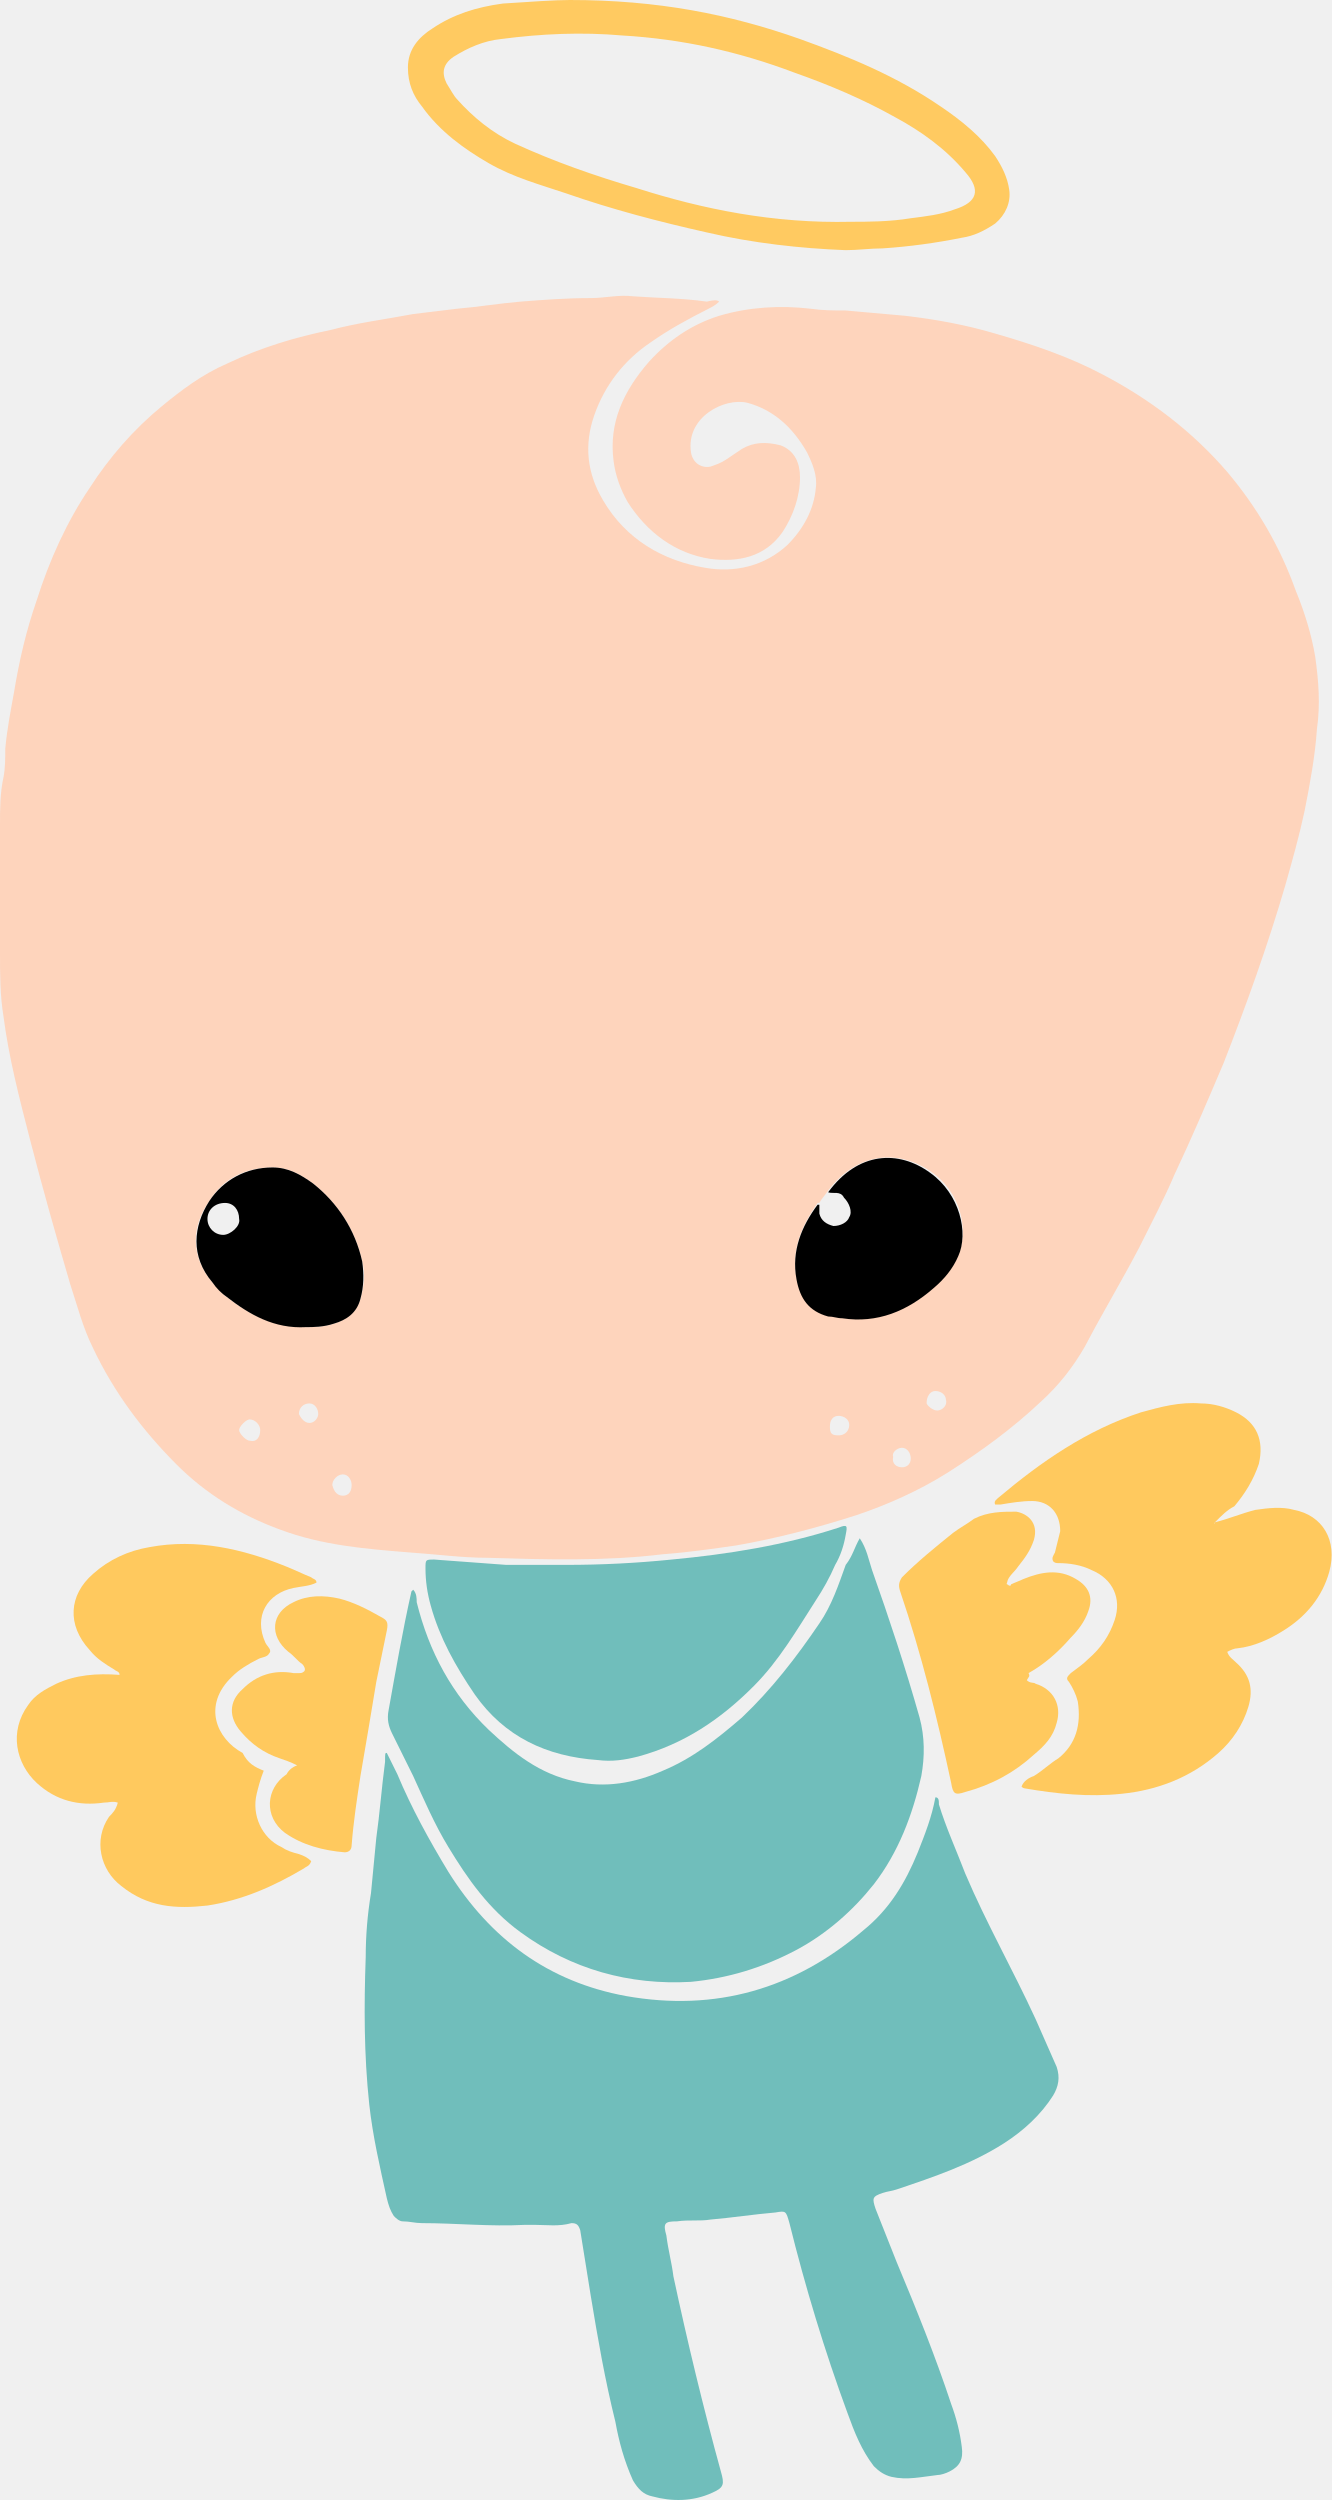
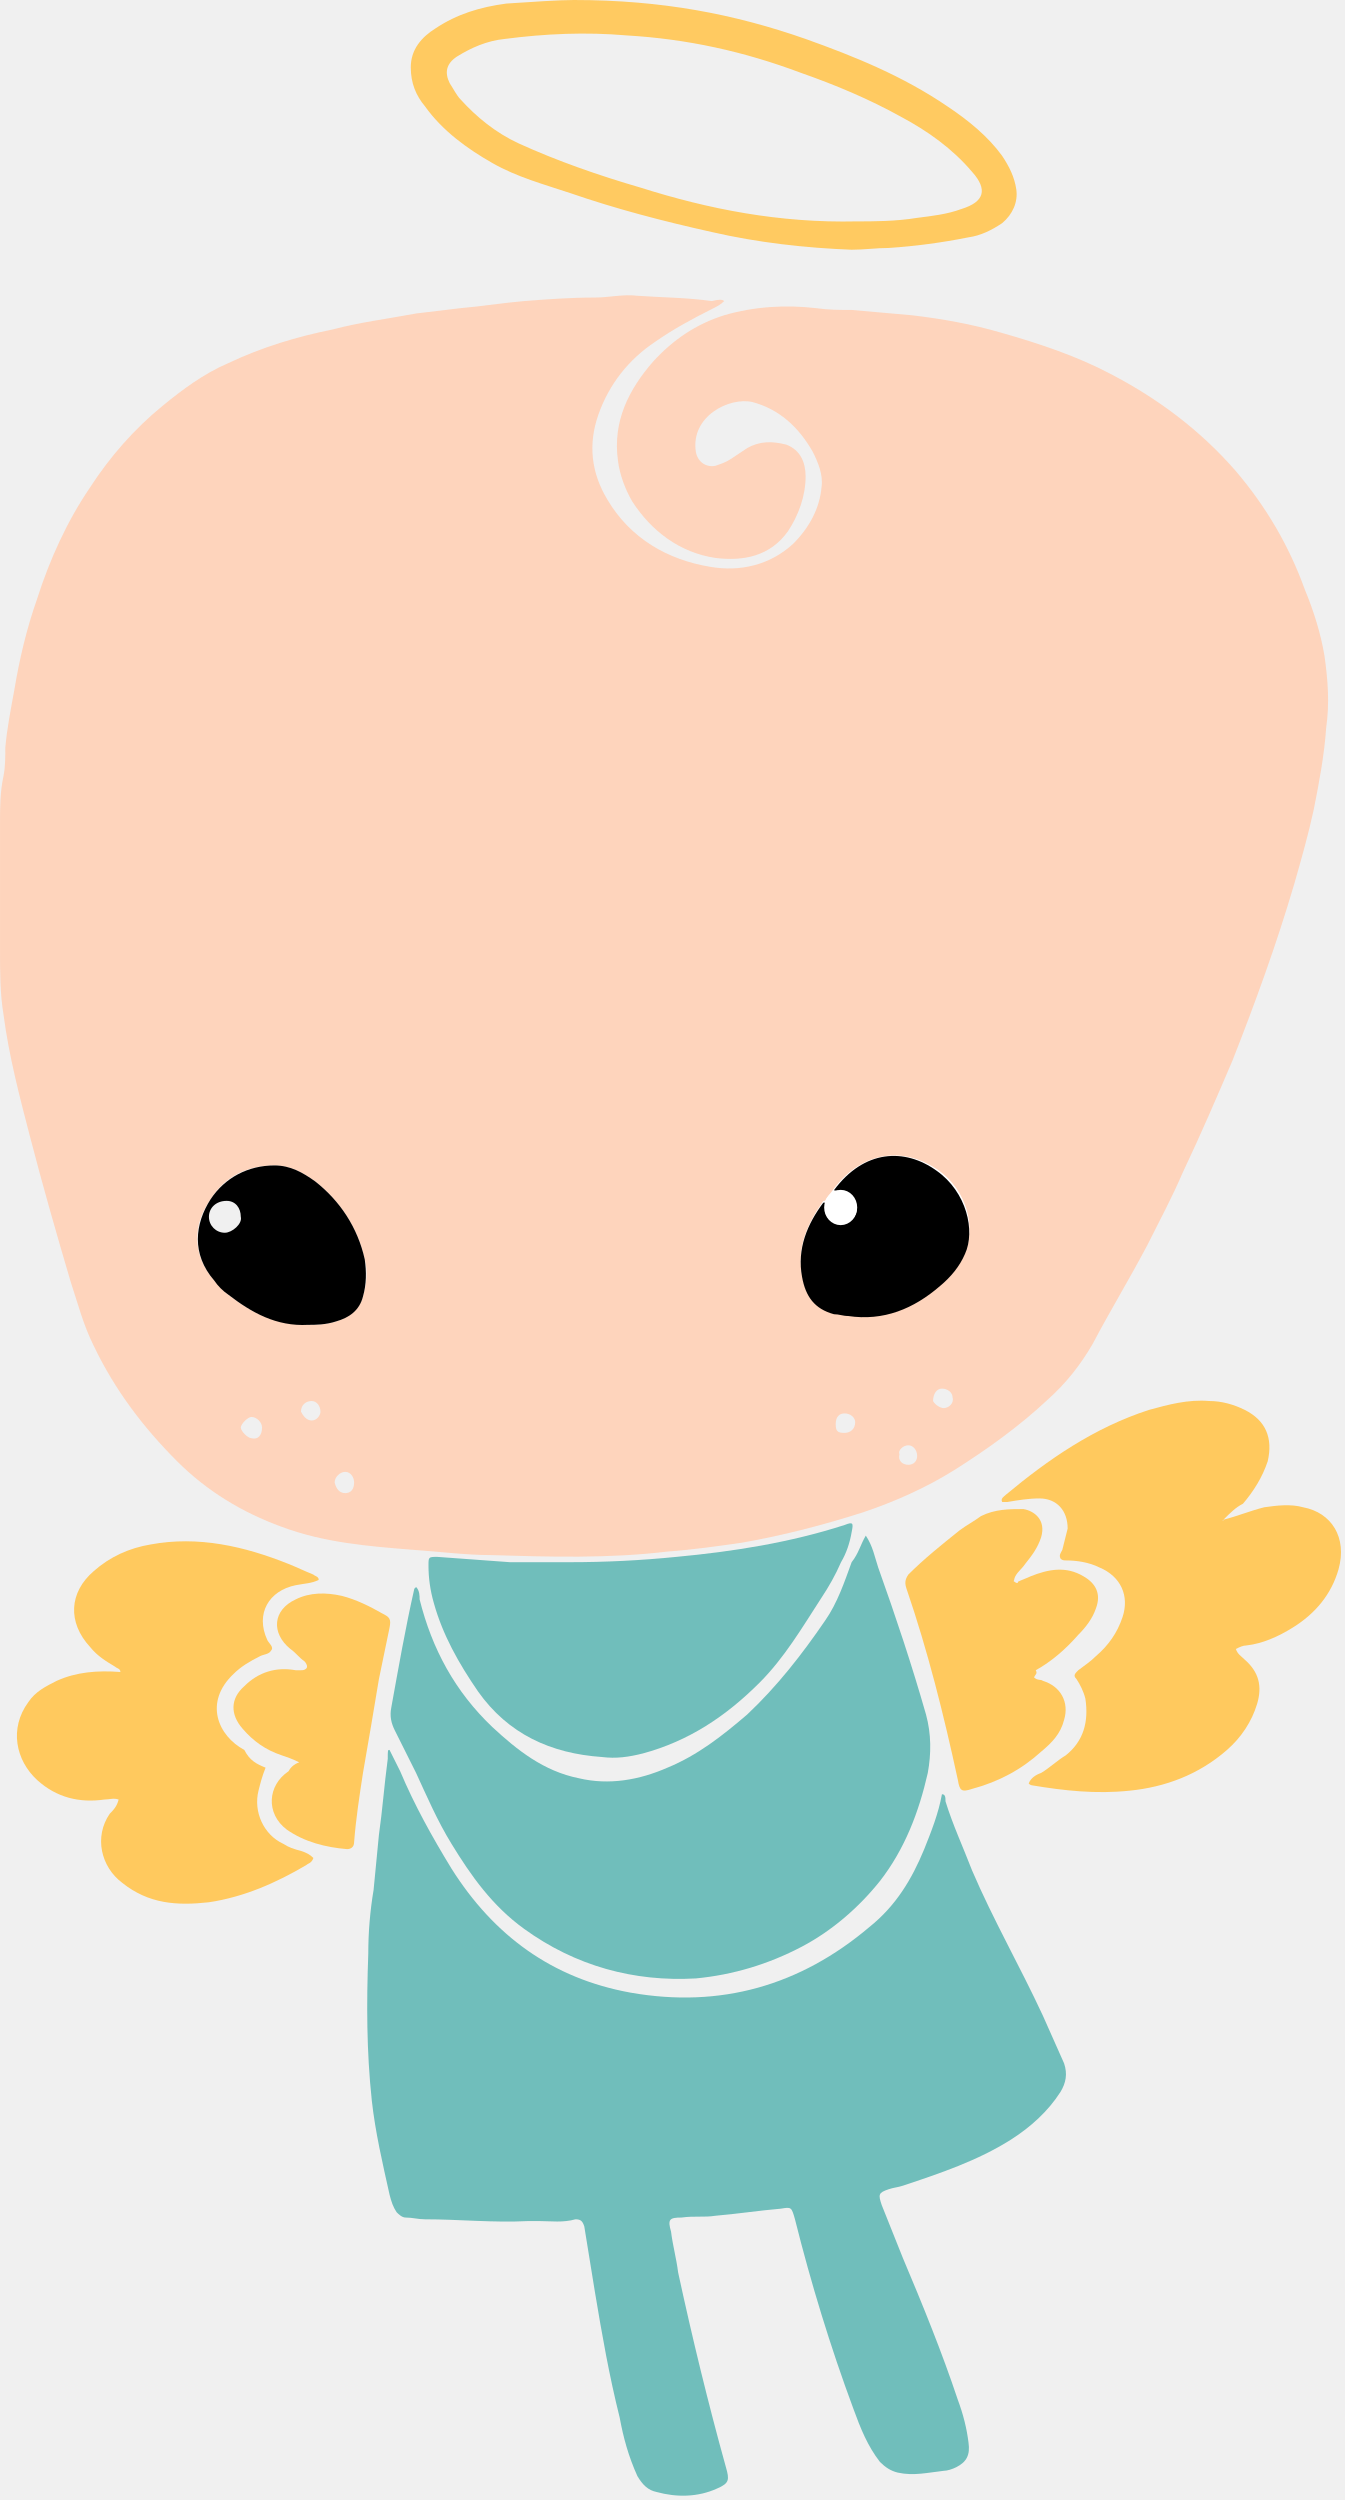
- <svg xmlns="http://www.w3.org/2000/svg" width="106" height="199" viewBox="0 0 106 199" fill="none">
-   <path d="M57.242 24.009C56.962 24.292 56.682 24.433 56.402 24.574C54.723 25.421 53.183 26.269 51.784 27.257C49.684 28.67 48.145 30.647 47.305 33.048C46.465 35.449 46.745 37.709 48.005 39.827C49.824 42.934 52.763 44.629 56.122 45.194C58.502 45.617 60.881 45.052 62.7 43.358C63.96 42.087 64.8 40.533 64.939 38.838C65.079 37.85 64.66 36.861 64.24 36.014C63.12 34.036 61.581 32.624 59.481 32.059C57.662 31.636 54.583 33.189 55.003 36.014C55.143 36.861 55.842 37.285 56.542 37.144C56.962 37.002 57.382 36.861 57.802 36.579C58.222 36.296 58.642 36.014 59.061 35.731C60.041 35.166 61.021 35.166 62.14 35.449C63.26 35.873 63.68 36.861 63.68 37.991C63.68 39.544 63.12 41.098 62.28 42.369C60.881 44.346 58.782 44.77 56.542 44.487C53.743 44.064 51.504 42.369 49.964 39.968C49.404 38.98 48.984 37.85 48.845 36.72C48.425 33.613 49.684 31.071 51.644 28.811C53.183 27.116 55.003 25.845 57.242 25.139C59.621 24.433 62.14 24.292 64.52 24.574C65.499 24.715 66.339 24.715 67.319 24.715C68.858 24.857 70.538 24.998 72.077 25.139C74.457 25.421 76.836 25.845 79.215 26.551C82.154 27.399 85.093 28.387 87.752 29.8C91.531 31.777 94.89 34.319 97.689 37.567C100.068 40.392 101.888 43.499 103.147 47.03C103.847 48.724 104.407 50.56 104.687 52.255C104.967 54.232 105.107 56.068 104.827 58.046C104.687 60.164 104.267 62.424 103.847 64.542C103.427 66.519 102.868 68.497 102.308 70.474C100.908 75.276 99.229 79.936 97.409 84.597C96.15 87.563 94.89 90.528 93.49 93.494C92.651 95.472 91.671 97.308 90.691 99.285C89.292 101.968 87.752 104.51 86.353 107.194C85.373 108.888 84.253 110.301 82.854 111.572C80.615 113.69 78.095 115.526 75.436 117.221C73.197 118.633 70.678 119.763 68.159 120.611C65.079 121.599 61.861 122.447 58.642 123.011C56.682 123.294 54.723 123.576 52.763 123.718C48.145 124.283 43.386 124.141 38.768 124C36.808 124 34.709 123.718 32.61 123.576C29.111 123.294 25.612 123.011 22.253 121.74C19.174 120.611 16.375 118.916 13.996 116.515C11.336 113.832 9.097 110.866 7.418 107.335C6.578 105.64 6.158 103.945 5.598 102.251C4.479 98.437 3.359 94.483 2.379 90.67C1.54 87.421 0.7 84.173 0.28 80.925C-4.27351e-06 79.23 0 77.535 0 75.841C0 72.451 0 69.062 0 65.672C0 64.401 -4.27351e-06 63.13 0.28 61.859C0.42 61.153 0.42 60.305 0.42 59.599C0.56 58.046 0.84 56.633 1.12 55.08C1.54 52.538 2.099 50.137 2.939 47.736C3.919 44.629 5.318 41.522 7.138 38.838C8.677 36.437 10.637 34.178 12.876 32.342C14.415 31.071 16.095 29.8 18.054 28.952C20.713 27.681 23.513 26.834 26.312 26.269C28.411 25.704 30.65 25.421 32.89 24.998C34.009 24.857 35.269 24.715 36.389 24.574C38.068 24.433 39.748 24.15 41.427 24.009C43.246 23.868 45.066 23.727 47.025 23.727C48.145 23.727 49.264 23.444 50.384 23.585C52.343 23.727 54.303 23.727 56.262 24.009C56.822 23.868 57.102 23.868 57.242 24.009ZM65.219 95.754H65.079C63.82 97.59 62.98 99.426 63.4 101.686C63.68 103.239 64.38 104.228 65.919 104.652C66.339 104.793 66.619 104.793 67.039 104.793C69.838 105.216 72.217 104.087 74.317 102.392C75.156 101.686 75.856 100.838 76.276 99.85C77.116 98.014 76.556 94.907 74.037 93.212C71.517 91.517 68.298 91.658 65.919 94.765C65.639 95.189 65.359 95.472 65.219 95.754ZM24.352 105.64C24.912 105.64 25.752 105.64 26.592 105.358C27.571 105.075 28.411 104.369 28.691 103.38C28.971 102.392 29.111 101.403 28.831 100.415C28.271 97.873 26.872 95.754 24.912 94.201C23.932 93.494 22.953 92.93 21.693 92.93C19.594 92.93 17.774 93.777 16.655 95.613C15.255 97.59 15.115 99.991 16.935 102.109C17.355 102.533 17.634 102.957 18.054 103.239C19.874 104.652 21.693 105.64 24.352 105.64ZM20.713 113.832C20.713 113.408 20.294 112.984 19.874 112.984C19.594 112.984 19.034 113.549 19.034 113.832C19.034 114.114 19.594 114.679 19.874 114.679C20.433 114.82 20.713 114.396 20.713 113.832ZM74.597 112.278C75.016 112.278 75.436 111.854 75.296 111.431C75.296 111.007 74.876 110.724 74.457 110.724C74.037 110.724 73.757 111.148 73.757 111.713C73.897 111.996 74.317 112.278 74.597 112.278ZM27.291 119.057C27.711 119.057 27.991 118.775 27.991 118.21C27.991 117.786 27.711 117.362 27.291 117.362C26.872 117.362 26.452 117.786 26.452 118.21C26.592 118.775 26.872 119.057 27.291 119.057ZM24.632 113.267C25.052 113.267 25.332 112.843 25.332 112.56C25.332 112.137 25.052 111.713 24.632 111.713C24.212 111.713 23.793 111.996 23.793 112.56C23.932 112.843 24.212 113.267 24.632 113.267ZM66.759 112.702C66.339 112.702 66.059 112.984 66.059 113.549C66.059 114.114 66.199 114.255 66.759 114.255C67.179 114.255 67.599 113.973 67.599 113.408C67.599 112.984 67.179 112.702 66.759 112.702ZM71.797 116.797C72.217 116.797 72.497 116.515 72.497 116.091C72.497 115.668 72.217 115.244 71.797 115.244C71.377 115.244 70.958 115.668 71.098 115.95C70.958 116.515 71.377 116.797 71.797 116.797Z" fill="#FED4BC" />
-   <path d="M30.791 139.535C31.07 140.1 31.35 140.665 31.63 141.23C32.75 143.913 34.15 146.455 35.689 148.998C39.048 154.364 43.666 157.754 49.825 158.884C56.962 160.155 63.26 158.319 68.719 153.658C70.818 151.963 72.078 149.845 73.057 147.444C73.617 146.032 74.177 144.619 74.457 143.066C74.737 143.066 74.737 143.348 74.737 143.631C75.296 145.467 76.136 147.303 76.836 149.139C78.515 153.093 80.615 156.765 82.434 160.72C82.994 161.991 83.554 163.262 84.114 164.533C84.394 165.38 84.254 166.086 83.834 166.793C82.854 168.346 81.454 169.617 79.915 170.606C77.256 172.301 74.317 173.289 71.378 174.278C70.958 174.419 70.678 174.419 70.258 174.56C69.418 174.843 69.418 174.984 69.698 175.831C70.258 177.244 70.818 178.656 71.378 180.068C72.917 183.74 74.457 187.553 75.716 191.367C76.136 192.496 76.416 193.626 76.556 194.756C76.696 195.745 76.416 196.31 75.576 196.733C75.296 196.875 74.877 197.016 74.597 197.016C73.337 197.157 72.217 197.44 70.958 197.157C70.398 197.016 69.978 196.733 69.558 196.31C68.579 195.039 68.019 193.626 67.459 192.073C65.639 187.13 64.1 182.045 62.84 176.961C62.56 175.973 62.56 175.973 61.721 176.114C60.041 176.255 58.222 176.537 56.542 176.679C55.703 176.82 54.863 176.679 53.883 176.82C52.904 176.82 52.764 176.961 53.044 177.95C53.183 179.08 53.463 180.068 53.603 181.198C54.723 186.424 55.983 191.649 57.382 196.733C57.662 197.722 57.662 198.004 56.682 198.428C55.143 199.134 53.463 199.134 51.924 198.711C51.224 198.569 50.804 198.146 50.384 197.44C49.684 195.886 49.265 194.332 48.985 192.779C48.145 189.389 47.585 186.141 47.025 182.752C46.745 181.057 46.466 179.221 46.186 177.526C46.046 177.102 45.906 176.961 45.486 176.961C44.506 177.244 43.526 177.102 42.687 177.102C42.407 177.102 42.127 177.102 41.707 177.102C39.048 177.244 36.249 176.961 33.59 176.961C33.03 176.961 32.61 176.82 32.05 176.82C31.77 176.82 31.49 176.537 31.35 176.396C31.07 175.973 30.93 175.549 30.791 174.984C30.231 172.442 29.671 170.041 29.391 167.499C28.971 163.544 28.971 159.731 29.111 155.777C29.111 154.082 29.251 152.387 29.531 150.692C29.671 149.28 29.811 147.727 29.951 146.314C30.231 144.337 30.371 142.36 30.651 140.241C30.651 139.535 30.651 139.535 30.791 139.535Z" fill="#70BEBB" />
-   <path d="M68.438 122.446C68.998 123.294 69.138 124.141 69.418 124.988C70.817 128.943 72.077 132.756 73.197 136.711C73.616 138.264 73.616 139.818 73.337 141.371C72.637 144.478 71.517 147.444 69.558 149.986C67.878 152.105 65.779 153.941 63.4 155.212C60.74 156.624 57.941 157.471 55.002 157.754C50.104 158.036 45.485 156.765 41.427 153.799C38.907 151.963 37.228 149.562 35.688 147.02C34.569 145.184 33.729 143.207 32.889 141.371C32.33 140.241 31.77 139.111 31.21 137.982C30.93 137.417 30.79 136.852 30.93 136.146C31.49 133.039 32.05 129.79 32.749 126.683L32.889 126.542C33.169 126.824 33.169 127.248 33.169 127.531C34.149 131.485 35.968 134.875 38.907 137.699C40.867 139.535 42.966 141.23 45.765 141.795C48.145 142.36 50.524 141.936 52.763 140.947C55.142 139.959 57.102 138.405 59.061 136.711C61.44 134.451 63.4 131.909 65.219 129.225C66.199 127.813 66.759 126.118 67.318 124.565C67.878 123.859 68.018 123.152 68.438 122.446Z" fill="#70BEBB" />
-   <path d="M96.709 121.176C97.829 120.893 98.809 120.47 99.928 120.187C100.908 120.046 102.028 119.905 103.007 120.187C105.247 120.611 106.506 122.588 105.807 125.13C105.247 127.107 103.987 128.661 102.168 129.791C101.048 130.497 99.788 131.062 98.529 131.203C98.249 131.203 97.969 131.344 97.689 131.485C97.829 131.909 98.109 132.05 98.389 132.333C99.508 133.321 99.788 134.451 99.369 135.864C98.949 137.276 98.109 138.547 96.989 139.536C94.75 141.513 92.091 142.501 89.292 142.784C86.633 143.066 84.113 142.784 81.594 142.36C81.454 142.36 81.314 142.219 81.314 142.219C81.454 141.795 81.874 141.513 82.294 141.372C82.994 140.948 83.553 140.383 84.253 139.959C85.653 138.829 86.073 137.276 85.793 135.44C85.653 134.875 85.373 134.31 85.093 133.886C84.813 133.604 84.953 133.463 85.233 133.18C85.793 132.757 86.213 132.474 86.633 132.05C87.612 131.203 88.312 130.214 88.732 128.943C89.292 127.249 88.592 125.695 86.912 124.989C86.073 124.565 85.093 124.424 84.253 124.424C84.113 124.424 83.973 124.424 83.834 124.283C83.694 124 83.833 123.859 83.973 123.577C84.113 123.012 84.253 122.447 84.393 121.882C84.393 120.47 83.553 119.481 82.154 119.481C81.314 119.481 80.475 119.622 79.635 119.763C79.495 119.763 79.355 119.763 79.215 119.763C79.075 119.481 79.355 119.34 79.495 119.198C82.854 116.374 86.493 113.832 90.831 112.419C92.371 111.996 93.91 111.572 95.59 111.713C96.569 111.713 97.549 111.996 98.389 112.419C100.068 113.267 100.628 114.679 100.208 116.515C99.788 117.786 99.089 118.916 98.249 119.905C97.689 120.187 97.269 120.611 96.709 121.176C96.569 121.176 96.569 121.176 96.709 121.176C96.569 121.317 96.709 121.317 96.709 121.176Z" fill="#FFC95E" />
-   <path d="M20.994 140.947C20.714 141.653 20.574 142.218 20.434 142.783C20.014 144.478 20.854 146.314 22.393 147.02C22.813 147.303 23.233 147.444 23.793 147.585C24.212 147.726 24.492 147.868 24.772 148.15C24.632 148.574 24.352 148.574 24.212 148.715C21.833 150.127 19.314 151.257 16.515 151.681C13.996 151.963 11.757 151.822 9.657 150.127C7.978 148.856 7.418 146.455 8.677 144.619C8.957 144.337 9.237 144.054 9.377 143.489C8.957 143.348 8.677 143.489 8.258 143.489C6.298 143.772 4.479 143.348 2.939 141.936C1.26 140.382 0.7 137.84 2.239 135.722C2.799 134.874 3.639 134.451 4.479 134.027C6.018 133.321 7.698 133.18 9.517 133.321C9.517 133.038 9.237 133.038 9.097 132.897C8.398 132.473 7.698 132.05 7.138 131.344C5.319 129.366 5.458 126.965 7.418 125.271C8.677 124.141 10.217 123.435 11.896 123.152C15.675 122.446 19.314 123.293 22.813 124.706C23.513 124.988 24.073 125.271 24.772 125.553C24.912 125.694 25.192 125.694 25.192 125.977C24.632 126.259 24.073 126.259 23.373 126.401C21.273 126.824 20.154 128.66 21.134 130.779C21.273 131.061 21.693 131.344 21.413 131.626C21.273 131.909 20.854 131.909 20.574 132.05C19.734 132.473 19.034 132.897 18.474 133.462C16.095 135.722 17.215 138.405 19.314 139.535C19.734 140.382 20.294 140.665 20.994 140.947Z" fill="#FFC95E" />
-   <path d="M47.585 140.1C43.526 139.818 40.167 138.264 37.788 134.875C36.248 132.615 34.989 130.356 34.289 127.813C34.009 126.825 33.869 125.836 33.869 124.848C33.869 124.141 33.869 124.141 34.569 124.141C36.528 124.283 38.348 124.424 40.307 124.565C40.587 124.565 40.727 124.565 41.007 124.565C42.406 124.565 43.666 124.565 45.066 124.565C47.865 124.565 50.664 124.424 53.463 124.141C57.941 123.718 62.42 123.012 66.759 121.599C67.459 121.317 67.459 121.458 67.319 122.164C67.179 123.012 66.899 123.859 66.479 124.565C66.059 125.554 65.499 126.542 64.939 127.39C63.4 129.791 62 132.192 60.041 134.169C57.382 136.852 54.443 138.829 50.804 139.818C49.684 140.1 48.704 140.242 47.585 140.1Z" fill="#70BEBB" />
-   <path d="M45.346 0C52.343 0 58.082 1.13 63.68 3.107C67.599 4.519 71.377 6.073 74.876 8.474C76.556 9.604 78.095 10.875 79.215 12.428C79.775 13.276 80.195 14.123 80.335 15.112C80.475 16.1 80.055 17.089 79.215 17.795C78.375 18.36 77.535 18.784 76.556 18.925C74.457 19.349 72.357 19.631 70.258 19.772C69.278 19.772 68.298 19.913 67.319 19.913C63.68 19.772 59.901 19.349 56.262 18.501C52.483 17.654 48.705 16.665 45.066 15.394C42.966 14.688 40.867 14.123 38.908 12.993C36.948 11.863 34.989 10.451 33.589 8.474C32.89 7.626 32.47 6.638 32.47 5.367C32.47 3.954 33.309 2.966 34.429 2.26C36.109 1.13 37.928 0.565 40.027 0.282C42.127 0.141 44.226 0 45.346 0ZM67.739 17.654C68.998 17.654 70.818 17.654 72.497 17.371C73.617 17.23 74.876 17.089 75.996 16.665C77.815 16.1 78.095 15.112 76.836 13.699C75.296 11.863 73.337 10.451 71.237 9.321C68.718 7.909 66.059 6.779 63.26 5.79C58.781 4.096 54.303 3.107 49.544 2.825C46.325 2.542 43.106 2.683 39.887 3.107C38.488 3.248 37.228 3.813 36.109 4.519C35.269 5.084 35.129 5.79 35.549 6.638C35.829 7.062 36.109 7.626 36.389 7.909C37.648 9.321 39.188 10.592 41.007 11.44C44.086 12.852 47.305 13.982 50.664 14.97C55.982 16.665 61.581 17.795 67.739 17.654Z" fill="#FFCA61" />
-   <path d="M81.734 133.745C82.014 134.027 82.294 133.886 82.434 134.027C83.834 134.451 84.533 135.722 84.113 137.135C83.834 138.264 83.134 138.971 82.294 139.677C80.754 141.089 78.935 142.078 76.836 142.642C75.996 142.925 75.856 142.784 75.716 141.936C74.596 136.711 73.337 131.627 71.657 126.683C71.517 126.26 71.517 125.977 71.797 125.554C73.057 124.283 74.457 123.153 75.856 122.023C76.416 121.599 76.976 121.317 77.535 120.893C78.655 120.328 79.775 120.328 80.894 120.328C81.734 120.469 82.714 121.176 82.294 122.588C82.014 123.435 81.594 124 81.034 124.706C80.754 125.13 80.335 125.412 80.195 125.836C80.195 125.977 80.055 126.119 80.195 126.119C80.335 126.26 80.475 126.26 80.475 126.119C80.754 125.977 81.174 125.836 81.454 125.695C82.854 125.13 84.253 124.847 85.653 125.695C86.633 126.26 87.052 127.107 86.633 128.237C86.353 129.084 85.793 129.791 85.233 130.355C84.253 131.485 83.134 132.474 81.874 133.18C82.014 133.463 81.874 133.463 81.734 133.745Z" fill="#FFC95E" />
-   <path d="M23.653 140.524C23.093 140.241 22.673 140.1 22.253 139.959C20.994 139.535 20.014 138.829 19.174 137.84C18.195 136.71 18.195 135.439 19.314 134.451C20.434 133.321 21.833 132.897 23.373 133.18C23.513 133.18 23.653 133.18 23.793 133.18C23.933 133.18 24.073 133.18 24.213 133.038C24.353 132.897 24.213 132.615 24.073 132.474C23.653 132.191 23.373 131.767 22.953 131.485C21.413 130.214 21.553 128.378 23.373 127.53C24.492 126.966 25.752 126.966 27.012 127.248C28.131 127.53 29.251 128.095 30.231 128.66C30.791 128.943 30.93 129.084 30.791 129.79C30.511 131.202 30.231 132.474 29.951 133.886C29.531 136.428 29.111 138.97 28.691 141.371C28.411 143.207 28.131 145.043 27.991 146.879C27.991 147.303 27.712 147.444 27.432 147.444C25.752 147.303 24.073 146.879 22.673 145.89C20.994 144.619 21.134 142.36 22.813 141.23C22.953 140.947 23.233 140.665 23.653 140.524Z" fill="#FFC95E" />
-   <path d="M24.352 105.64C21.833 105.782 19.873 104.652 18.054 103.239C17.634 102.957 17.214 102.533 16.934 102.11C15.115 99.991 15.395 97.59 16.654 95.613C17.774 93.918 19.593 92.93 21.693 92.93C22.952 92.93 23.932 93.495 24.912 94.201C26.871 95.754 28.271 97.873 28.831 100.415C28.97 101.403 28.97 102.392 28.691 103.381C28.411 104.511 27.571 105.075 26.591 105.358C25.751 105.64 24.912 105.64 24.352 105.64ZM19.034 97.025C19.034 96.319 18.614 95.754 17.914 95.754C17.074 95.754 16.514 96.319 16.514 97.025C16.514 97.731 17.074 98.296 17.774 98.296C18.334 98.296 19.174 97.59 19.034 97.025Z" fill="black" />
-   <path d="M65.919 94.907C68.299 91.659 71.518 91.517 74.037 93.353C76.416 95.048 77.116 98.155 76.276 99.991C75.856 100.98 75.156 101.827 74.317 102.533C72.218 104.369 69.838 105.358 67.039 104.934C66.619 104.934 66.339 104.793 65.919 104.793C64.38 104.369 63.68 103.381 63.4 101.827C62.98 99.567 63.82 97.59 65.08 95.895H65.22C65.22 96.178 65.22 96.46 65.22 96.602C65.36 97.167 65.779 97.449 66.339 97.59C66.899 97.59 67.459 97.308 67.599 96.884C67.879 96.46 67.599 95.754 67.179 95.331C66.899 94.766 66.339 95.048 65.919 94.907Z" fill="black" />
+ <svg xmlns="http://www.w3.org/2000/svg" width="149" height="277" fill="none">
+   <g>
+     <rect id="svg_1" fill="white" height="23" width="25" y="124" x="85" />
+     <path id="svg_2" fill="#FED4BC" d="m80.237,33.362c-0.392,0.393 -0.785,0.589 -1.177,0.785c-2.354,1.177 -4.512,2.355 -6.474,3.729c-2.943,1.962 -5.101,4.71 -6.278,8.046c-1.177,3.336 -0.785,6.476 0.981,9.42c2.55,4.317 6.67,6.672 11.378,7.457c3.335,0.589 6.67,-0.196 9.22,-2.551c1.766,-1.766 2.943,-3.925 3.139,-6.28c0.196,-1.374 -0.392,-2.748 -0.981,-3.925c-1.569,-2.748 -3.727,-4.71 -6.67,-5.495c-2.55,-0.589 -6.866,1.57 -6.278,5.495c0.196,1.177 1.177,1.766 2.158,1.57c0.589,-0.196 1.177,-0.393 1.766,-0.785c0.589,-0.393 1.177,-0.785 1.766,-1.177c1.373,-0.785 2.747,-0.785 4.316,-0.393c1.569,0.589 2.158,1.962 2.158,3.532c0,2.159 -0.785,4.317 -1.962,6.084c-1.962,2.748 -4.904,3.336 -8.043,2.944c-3.924,-0.589 -7.062,-2.944 -9.22,-6.28c-0.785,-1.374 -1.373,-2.944 -1.569,-4.514c-0.589,-4.317 1.177,-7.85 3.924,-10.99c2.158,-2.355 4.708,-4.121 7.847,-5.103c3.335,-0.981 6.866,-1.177 10.201,-0.785c1.373,0.196 2.55,0.196 3.924,0.196c2.158,0.196 4.512,0.393 6.67,0.589c3.335,0.393 6.67,0.981 10.005,1.962c4.12,1.177 8.24,2.551 11.967,4.514c5.297,2.748 10.005,6.28 13.929,10.794c3.335,3.925 5.885,8.242 7.651,13.149c0.981,2.355 1.765,4.906 2.158,7.261c0.392,2.748 0.588,5.299 0.196,8.046c-0.196,2.944 -0.785,6.084 -1.373,9.027c-0.589,2.748 -1.373,5.495 -2.158,8.242c-1.962,6.673 -4.316,13.149 -6.866,19.625c-1.766,4.121 -3.532,8.242 -5.493,12.364c-1.178,2.747 -2.551,5.298 -3.924,8.046c-1.962,3.729 -4.12,7.261 -6.082,10.99c-1.373,2.355 -2.942,4.317 -4.904,6.083c-3.139,2.944 -6.67,5.495 -10.398,7.85c-3.138,1.963 -6.67,3.533 -10.201,4.71c-4.316,1.374 -8.828,2.552 -13.34,3.337c-2.747,0.392 -5.493,0.785 -8.239,0.981c-6.474,0.785 -13.144,0.589 -19.618,0.392c-2.747,0 -5.689,-0.392 -8.632,-0.588c-4.904,-0.393 -9.809,-0.785 -14.517,-2.552c-4.316,-1.57 -8.24,-3.925 -11.575,-7.261c-3.727,-3.729 -6.866,-7.85 -9.22,-12.756c-1.177,-2.355 -1.766,-4.71 -2.55,-7.065c-1.569,-5.299 -3.139,-10.794 -4.512,-16.092c-1.177,-4.514 -2.354,-9.028 -2.943,-13.541c-0.392,-2.355 -0.392,-4.71 -0.392,-7.065c0,-4.71 0,-9.42 0,-14.13c0,-1.766 -0,-3.533 0.392,-5.299c0.196,-0.981 0.196,-2.159 0.196,-3.14c0.196,-2.159 0.589,-4.121 0.981,-6.28c0.589,-3.533 1.373,-6.869 2.55,-10.205c1.373,-4.317 3.335,-8.635 5.885,-12.364c2.158,-3.336 4.904,-6.476 8.043,-9.027c2.158,-1.766 4.512,-3.533 7.259,-4.71c3.727,-1.766 7.651,-2.944 11.575,-3.729c2.943,-0.785 6.082,-1.177 9.22,-1.766c1.569,-0.196 3.335,-0.393 4.904,-0.589c2.354,-0.196 4.708,-0.589 7.062,-0.785c2.55,-0.196 5.101,-0.393 7.847,-0.393c1.569,0 3.139,-0.392 4.708,-0.196c2.747,0.196 5.493,0.196 8.239,0.589c0.785,-0.196 1.177,-0.196 1.373,0zm11.182,99.695l-0.196,0c-1.766,2.551 -2.943,5.102 -2.354,8.242c0.392,2.159 1.373,3.533 3.531,4.121c0.589,0.197 0.981,0.197 1.569,0.197c3.924,0.588 7.258,-0.982 10.201,-3.337c1.177,-0.981 2.158,-2.158 2.747,-3.532c1.177,-2.551 0.392,-6.869 -3.139,-9.224c-3.532,-2.355 -8.044,-2.159 -11.379,2.159c-0.392,0.589 -0.785,0.981 -0.981,1.374zm-57.284,13.737c0.785,0 1.962,0 3.139,-0.393c1.373,-0.392 2.55,-1.373 2.943,-2.747c0.392,-1.374 0.589,-2.747 0.196,-4.121c-0.785,-3.533 -2.747,-6.476 -5.493,-8.635c-1.373,-0.981 -2.747,-1.766 -4.512,-1.766c-2.943,0 -5.493,1.177 -7.062,3.728c-1.962,2.748 -2.158,6.084 0.392,9.028c0.589,0.589 0.981,1.177 1.569,1.57c2.55,1.962 5.101,3.336 8.828,3.336zm-5.101,11.382c0,-0.588 -0.589,-1.177 -1.177,-1.177c-0.392,0 -1.177,0.785 -1.177,1.177c0,0.393 0.785,1.178 1.177,1.178c0.785,0.196 1.177,-0.393 1.177,-1.178zm75.528,-2.158c0.589,0 1.177,-0.589 0.981,-1.178c0,-0.589 -0.588,-0.981 -1.177,-0.981c-0.588,0 -0.981,0.589 -0.981,1.374c0.196,0.392 0.785,0.785 1.177,0.785zm-66.308,9.42c0.589,0 0.981,-0.393 0.981,-1.178c0,-0.589 -0.392,-1.177 -0.981,-1.177c-0.589,0 -1.177,0.588 -1.177,1.177c0.196,0.785 0.589,1.178 1.177,1.178zm-3.727,-8.047c0.589,0 0.981,-0.588 0.981,-0.981c0,-0.589 -0.392,-1.177 -0.981,-1.177c-0.589,0 -1.177,0.392 -1.177,1.177c0.196,0.393 0.589,0.981 1.177,0.981zm59.05,-0.785c-0.589,0 -0.981,0.393 -0.981,1.178c0,0.785 0.196,0.981 0.981,0.981c0.589,0 1.177,-0.392 1.177,-1.177c0,-0.589 -0.589,-0.982 -1.177,-0.982zm7.063,5.692c0.588,0 0.981,-0.393 0.981,-0.982c0,-0.588 -0.393,-1.177 -0.981,-1.177c-0.589,0 -1.177,0.589 -0.981,0.981c-0.196,0.785 0.392,1.178 0.981,1.178z" />
+     <path id="svg_3" fill="#70BEBB" d="m43.16,193.894c0.392,0.785 0.785,1.57 1.177,2.355c1.569,3.728 3.531,7.261 5.689,10.793c4.708,7.458 11.182,12.168 19.814,13.738c10.005,1.766 18.833,-0.785 26.484,-7.262c2.943,-2.355 4.708,-5.298 6.081,-8.635c0.785,-1.962 1.57,-3.925 1.962,-6.083c0.393,0 0.393,0.392 0.393,0.785c0.784,2.551 1.961,5.102 2.942,7.653c2.354,5.495 5.297,10.598 7.847,16.093c0.785,1.766 1.57,3.532 2.355,5.299c0.392,1.177 0.196,2.158 -0.393,3.14c-1.373,2.158 -3.335,3.924 -5.493,5.298c-3.727,2.355 -7.847,3.729 -11.967,5.103c-0.588,0.196 -0.981,0.196 -1.569,0.392c-1.177,0.393 -1.177,0.589 -0.785,1.766c0.785,1.963 1.569,3.925 2.354,5.888c2.158,5.102 4.316,10.401 6.082,15.7c0.588,1.57 0.981,3.14 1.177,4.71c0.196,1.373 -0.196,2.158 -1.373,2.747c-0.393,0.196 -0.981,0.393 -1.374,0.393c-1.765,0.196 -3.335,0.588 -5.1,0.196c-0.785,-0.196 -1.373,-0.589 -1.962,-1.178c-1.373,-1.766 -2.158,-3.728 -2.943,-5.887c-2.55,-6.869 -4.708,-13.934 -6.474,-20.999c-0.392,-1.373 -0.392,-1.373 -1.569,-1.177c-2.354,0.196 -4.904,0.589 -7.259,0.785c-1.177,0.196 -2.354,0 -3.727,0.196c-1.373,0 -1.569,0.196 -1.177,1.57c0.196,1.57 0.589,2.944 0.785,4.514c1.569,7.261 3.335,14.522 5.297,21.587c0.392,1.374 0.392,1.766 -0.981,2.355c-2.158,0.981 -4.512,0.981 -6.67,0.393c-0.981,-0.197 -1.569,-0.785 -2.158,-1.767c-0.981,-2.158 -1.569,-4.317 -1.962,-6.476c-1.177,-4.71 -1.962,-9.223 -2.747,-13.933c-0.392,-2.355 -0.785,-4.907 -1.177,-7.262c-0.196,-0.588 -0.392,-0.785 -0.981,-0.785c-1.373,0.393 -2.747,0.197 -3.924,0.197c-0.392,0 -0.785,0 -1.373,0c-3.727,0.196 -7.651,-0.197 -11.378,-0.197c-0.785,0 -1.373,-0.196 -2.158,-0.196c-0.392,0 -0.785,-0.392 -0.981,-0.589c-0.392,-0.588 -0.589,-1.177 -0.785,-1.962c-0.785,-3.533 -1.569,-6.869 -1.962,-10.401c-0.589,-5.495 -0.589,-10.794 -0.392,-16.289c0,-2.355 0.196,-4.71 0.589,-7.065c0.196,-1.962 0.392,-4.121 0.589,-6.084c0.392,-2.747 0.589,-5.494 0.981,-8.438c0,-0.981 0,-0.981 0.196,-0.981z" />
+     <path id="svg_4" fill="#70BEBB" d="m95.932,170.147c0.785,1.178 0.981,2.355 1.373,3.533c1.962,5.495 3.727,10.794 5.297,16.289c0.588,2.158 0.588,4.317 0.196,6.476c-0.981,4.317 -2.55,8.438 -5.297,11.971c-2.354,2.944 -5.297,5.495 -8.632,7.261c-3.727,1.963 -7.651,3.14 -11.771,3.533c-6.866,0.392 -13.34,-1.374 -19.029,-5.495c-3.531,-2.552 -5.885,-5.888 -8.043,-9.42c-1.569,-2.552 -2.747,-5.299 -3.924,-7.85c-0.785,-1.57 -1.569,-3.14 -2.354,-4.71c-0.392,-0.785 -0.589,-1.57 -0.392,-2.551c0.785,-4.318 1.569,-8.832 2.55,-13.149l0.196,-0.196c0.392,0.392 0.392,0.981 0.392,1.373c1.373,5.495 3.924,10.205 8.043,14.13c2.747,2.552 5.689,4.906 9.613,5.691c3.335,0.785 6.67,0.197 9.809,-1.177c3.335,-1.374 6.082,-3.532 8.828,-5.887c3.335,-3.14 6.082,-6.673 8.632,-10.402c1.373,-1.962 2.158,-4.317 2.943,-6.476c0.785,-0.981 0.981,-1.962 1.569,-2.944z" />
+     <path id="svg_5" fill="#FFC95E" d="m135.56,168.381c1.569,-0.393 2.942,-0.981 4.512,-1.374c1.373,-0.196 2.943,-0.392 4.316,0c3.139,0.589 4.904,3.336 3.923,6.869c-0.784,2.747 -2.55,4.906 -5.1,6.476c-1.57,0.981 -3.335,1.766 -5.101,1.963c-0.392,0 -0.785,0.196 -1.177,0.392c0.196,0.589 0.589,0.785 0.981,1.178c1.569,1.373 1.962,2.943 1.373,4.906c-0.588,1.962 -1.765,3.729 -3.335,5.102c-3.139,2.748 -6.866,4.121 -10.79,4.514c-3.727,0.392 -7.258,0 -10.79,-0.589c-0.196,0 -0.392,-0.196 -0.392,-0.196c0.196,-0.589 0.785,-0.981 1.373,-1.178c0.981,-0.588 1.766,-1.373 2.747,-1.962c1.962,-1.57 2.55,-3.729 2.158,-6.28c-0.196,-0.785 -0.589,-1.57 -0.981,-2.159c-0.392,-0.392 -0.196,-0.588 0.196,-0.981c0.785,-0.589 1.373,-0.981 1.962,-1.57c1.373,-1.177 2.354,-2.551 2.943,-4.317c0.784,-2.355 -0.197,-4.514 -2.551,-5.495c-1.177,-0.589 -2.55,-0.785 -3.727,-0.785c-0.196,0 -0.393,0 -0.589,-0.197c-0.196,-0.392 0,-0.588 0.196,-0.981c0.197,-0.785 0.393,-1.57 0.589,-2.355c0,-1.962 -1.177,-3.336 -3.139,-3.336c-1.177,0 -2.354,0.196 -3.531,0.392c-0.196,0 -0.392,0 -0.589,0c-0.196,-0.392 0.197,-0.588 0.393,-0.784c4.708,-3.925 9.809,-7.458 15.89,-9.42c2.158,-0.589 4.316,-1.178 6.67,-0.982c1.374,0 2.747,0.393 3.924,0.982c2.354,1.177 3.139,3.14 2.55,5.691c-0.588,1.766 -1.569,3.336 -2.746,4.71c-0.785,0.392 -1.374,0.981 -2.158,1.766c-0.196,0 -0.196,0 0,0c-0.196,0.196 0,0.196 0,0z" />
+     <path id="svg_6" fill="#FFC95E" d="m29.427,195.856c-0.392,0.981 -0.589,1.766 -0.785,2.551c-0.589,2.355 0.589,4.906 2.747,5.888c0.589,0.392 1.177,0.588 1.962,0.785c0.589,0.196 0.981,0.392 1.373,0.785c-0.196,0.588 -0.589,0.588 -0.785,0.785c-3.335,1.962 -6.866,3.532 -10.79,4.121c-3.531,0.392 -6.67,0.196 -9.613,-2.159c-2.354,-1.766 -3.139,-5.102 -1.373,-7.654c0.392,-0.392 0.785,-0.785 0.981,-1.57c-0.589,-0.196 -0.981,0 -1.569,0c-2.747,0.393 -5.297,-0.196 -7.455,-2.158c-2.354,-2.159 -3.139,-5.692 -0.981,-8.635c0.785,-1.178 1.962,-1.767 3.139,-2.355c2.158,-0.982 4.512,-1.178 7.062,-0.982c0,-0.392 -0.392,-0.392 -0.589,-0.588c-0.981,-0.589 -1.962,-1.178 -2.747,-2.159c-2.55,-2.747 -2.354,-6.084 0.392,-8.439c1.766,-1.57 3.924,-2.551 6.278,-2.943c5.297,-0.982 10.398,0.196 15.302,2.158c0.981,0.393 1.766,0.785 2.747,1.178c0.196,0.196 0.589,0.196 0.589,0.589c-0.785,0.392 -1.569,0.392 -2.55,0.588c-2.943,0.589 -4.512,3.14 -3.139,6.084c0.196,0.392 0.785,0.785 0.392,1.177c-0.196,0.393 -0.785,0.393 -1.177,0.589c-1.177,0.589 -2.158,1.178 -2.943,1.963c-3.335,3.14 -1.766,6.868 1.177,8.438c0.589,1.178 1.373,1.57 2.354,1.963z" />
+     <path id="svg_7" fill="#70BEBB" d="m66.701,194.678c-5.689,-0.392 -10.398,-2.551 -13.732,-7.261c-2.158,-3.14 -3.924,-6.28 -4.904,-9.812c-0.392,-1.374 -0.589,-2.748 -0.589,-4.121c0,-0.982 0,-0.982 0.981,-0.982c2.747,0.197 5.297,0.393 8.043,0.589c0.392,0 0.589,0 0.981,0c1.962,0 3.727,0 5.689,0c3.924,0 7.847,-0.196 11.771,-0.589c6.278,-0.588 12.555,-1.57 18.637,-3.532c0.981,-0.393 0.981,-0.196 0.785,0.785c-0.196,1.177 -0.589,2.355 -1.177,3.336c-0.589,1.374 -1.373,2.747 -2.158,3.925c-2.158,3.336 -4.12,6.672 -6.866,9.42c-3.727,3.729 -7.847,6.476 -12.948,7.85c-1.569,0.392 -2.943,0.589 -4.512,0.392z" />
+     <path id="svg_8" fill="#FFCA61" d="m63.562,0c9.809,0 17.852,1.57 25.7,4.317c5.493,1.962 10.789,4.121 15.694,7.457c2.354,1.57 4.512,3.336 6.081,5.495c0.785,1.177 1.374,2.355 1.57,3.729c0.196,1.374 -0.392,2.747 -1.57,3.729c-1.177,0.785 -2.354,1.374 -3.727,1.57c-2.943,0.589 -5.885,0.981 -8.828,1.177c-1.373,0 -2.747,0.196 -4.12,0.196c-5.101,-0.196 -10.398,-0.785 -15.498,-1.962c-5.297,-1.177 -10.594,-2.551 -15.694,-4.317c-2.943,-0.981 -5.885,-1.766 -8.632,-3.336c-2.747,-1.57 -5.493,-3.532 -7.455,-6.28c-0.981,-1.177 -1.569,-2.551 -1.569,-4.317c0,-1.962 1.177,-3.336 2.747,-4.317c2.354,-1.57 4.904,-2.355 7.847,-2.747c2.943,-0.196 5.885,-0.393 7.455,-0.393zm31.389,24.531c1.766,0 4.316,0 6.67,-0.393c1.569,-0.196 3.335,-0.393 4.904,-0.981c2.551,-0.785 2.943,-2.159 1.177,-4.121c-2.158,-2.551 -4.904,-4.514 -7.847,-6.084c-3.531,-1.962 -7.259,-3.532 -11.182,-4.906c-6.278,-2.355 -12.555,-3.729 -19.226,-4.121c-4.512,-0.393 -9.024,-0.196 -13.536,0.392c-1.962,0.196 -3.727,0.981 -5.297,1.962c-1.177,0.785 -1.373,1.766 -0.785,2.944c0.392,0.589 0.785,1.374 1.177,1.766c1.766,1.962 3.924,3.729 6.474,4.906c4.316,1.962 8.828,3.533 13.536,4.906c7.455,2.355 15.302,3.925 23.934,3.729z" />
+     <path id="svg_9" fill="#FFC95E" d="m114.568,185.847c0.393,0.393 0.785,0.196 0.981,0.393c1.962,0.588 2.943,2.355 2.354,4.317c-0.392,1.57 -1.373,2.551 -2.55,3.533c-2.158,1.962 -4.708,3.336 -7.651,4.121c-1.177,0.392 -1.373,0.196 -1.569,-0.981c-1.57,-7.262 -3.336,-14.327 -5.69,-21.195c-0.196,-0.589 -0.196,-0.981 0.196,-1.57c1.766,-1.766 3.728,-3.336 5.69,-4.906c0.784,-0.589 1.569,-0.982 2.354,-1.57c1.569,-0.785 3.139,-0.785 4.708,-0.785c1.177,0.196 2.55,1.177 1.962,3.14c-0.392,1.177 -0.981,1.962 -1.766,2.943c-0.392,0.589 -0.981,0.982 -1.177,1.57c0,0.197 -0.196,0.393 0,0.393c0.196,0.196 0.393,0.196 0.393,0c0.392,-0.196 0.98,-0.393 1.373,-0.589c1.962,-0.785 3.923,-1.177 5.885,0c1.373,0.785 1.962,1.963 1.373,3.533c-0.392,1.177 -1.177,2.158 -1.961,2.943c-1.374,1.57 -2.943,2.944 -4.709,3.925c0.197,0.393 0,0.393 -0.196,0.785z" />
+     <path id="svg_10" fill="#FFC95E" d="m33.154,195.267c-0.785,-0.392 -1.373,-0.589 -1.962,-0.785c-1.766,-0.589 -3.139,-1.57 -4.316,-2.944c-1.373,-1.57 -1.373,-3.336 0.196,-4.71c1.569,-1.569 3.531,-2.158 5.689,-1.766c0.196,0 0.392,0 0.589,0c0.196,0 0.392,0 0.589,-0.196c0.196,-0.196 0,-0.589 -0.196,-0.785c-0.589,-0.392 -0.981,-0.981 -1.569,-1.374c-2.158,-1.766 -1.962,-4.317 0.589,-5.495c1.569,-0.785 3.335,-0.785 5.101,-0.392c1.569,0.392 3.139,1.177 4.512,1.962c0.785,0.393 0.981,0.589 0.785,1.57c-0.392,1.963 -0.785,3.729 -1.177,5.691c-0.589,3.533 -1.177,7.065 -1.766,10.402c-0.392,2.551 -0.785,5.102 -0.981,7.653c0,0.589 -0.392,0.785 -0.785,0.785c-2.354,-0.196 -4.708,-0.785 -6.67,-2.158c-2.354,-1.767 -2.158,-4.907 0.196,-6.477c0.196,-0.392 0.589,-0.785 1.177,-0.981z" />
+     <path id="svg_11" fill="black" d="m34.135,146.794c-3.531,0.196 -6.278,-1.374 -8.828,-3.337c-0.589,-0.392 -1.177,-0.981 -1.569,-1.57c-2.55,-2.943 -2.158,-6.279 -0.392,-9.027c1.569,-2.355 4.12,-3.729 7.062,-3.729c1.766,0 3.139,0.785 4.512,1.767c2.747,2.158 4.708,5.102 5.493,8.635c0.196,1.373 0.196,2.747 -0.196,4.121c-0.392,1.57 -1.569,2.355 -2.943,2.747c-1.177,0.393 -2.354,0.393 -3.139,0.393zm-7.455,-11.971c0,-0.982 -0.589,-1.767 -1.569,-1.767c-1.177,0 -1.962,0.785 -1.962,1.767c0,0.981 0.785,1.766 1.766,1.766c0.785,0 1.962,-0.981 1.766,-1.766z" />
+     <path id="svg_12" fill="black" d="m92.4,131.879c3.335,-4.514 7.847,-4.71 11.379,-2.159c3.335,2.355 4.315,6.673 3.138,9.224c-0.588,1.374 -1.569,2.551 -2.746,3.532c-2.943,2.552 -6.278,3.925 -10.201,3.337c-0.589,0 -0.981,-0.197 -1.569,-0.197c-2.158,-0.588 -3.139,-1.962 -3.531,-4.121c-0.589,-3.14 0.589,-5.887 2.354,-8.242l0.196,0c0,0.392 0,0.785 0,0.981c0.196,0.785 0.785,1.177 1.569,1.374c0.785,0 1.569,-0.393 1.766,-0.982c0.392,-0.588 0,-1.57 -0.589,-2.158c-0.392,-0.785 -1.177,-0.393 -1.766,-0.589z" />
+     <ellipse stroke="#ffffff" ry="1.455" rx="1.331" id="svg_26" cy="133.791" cx="93.147" fill="#ffffff" />
+   </g>
</svg>
